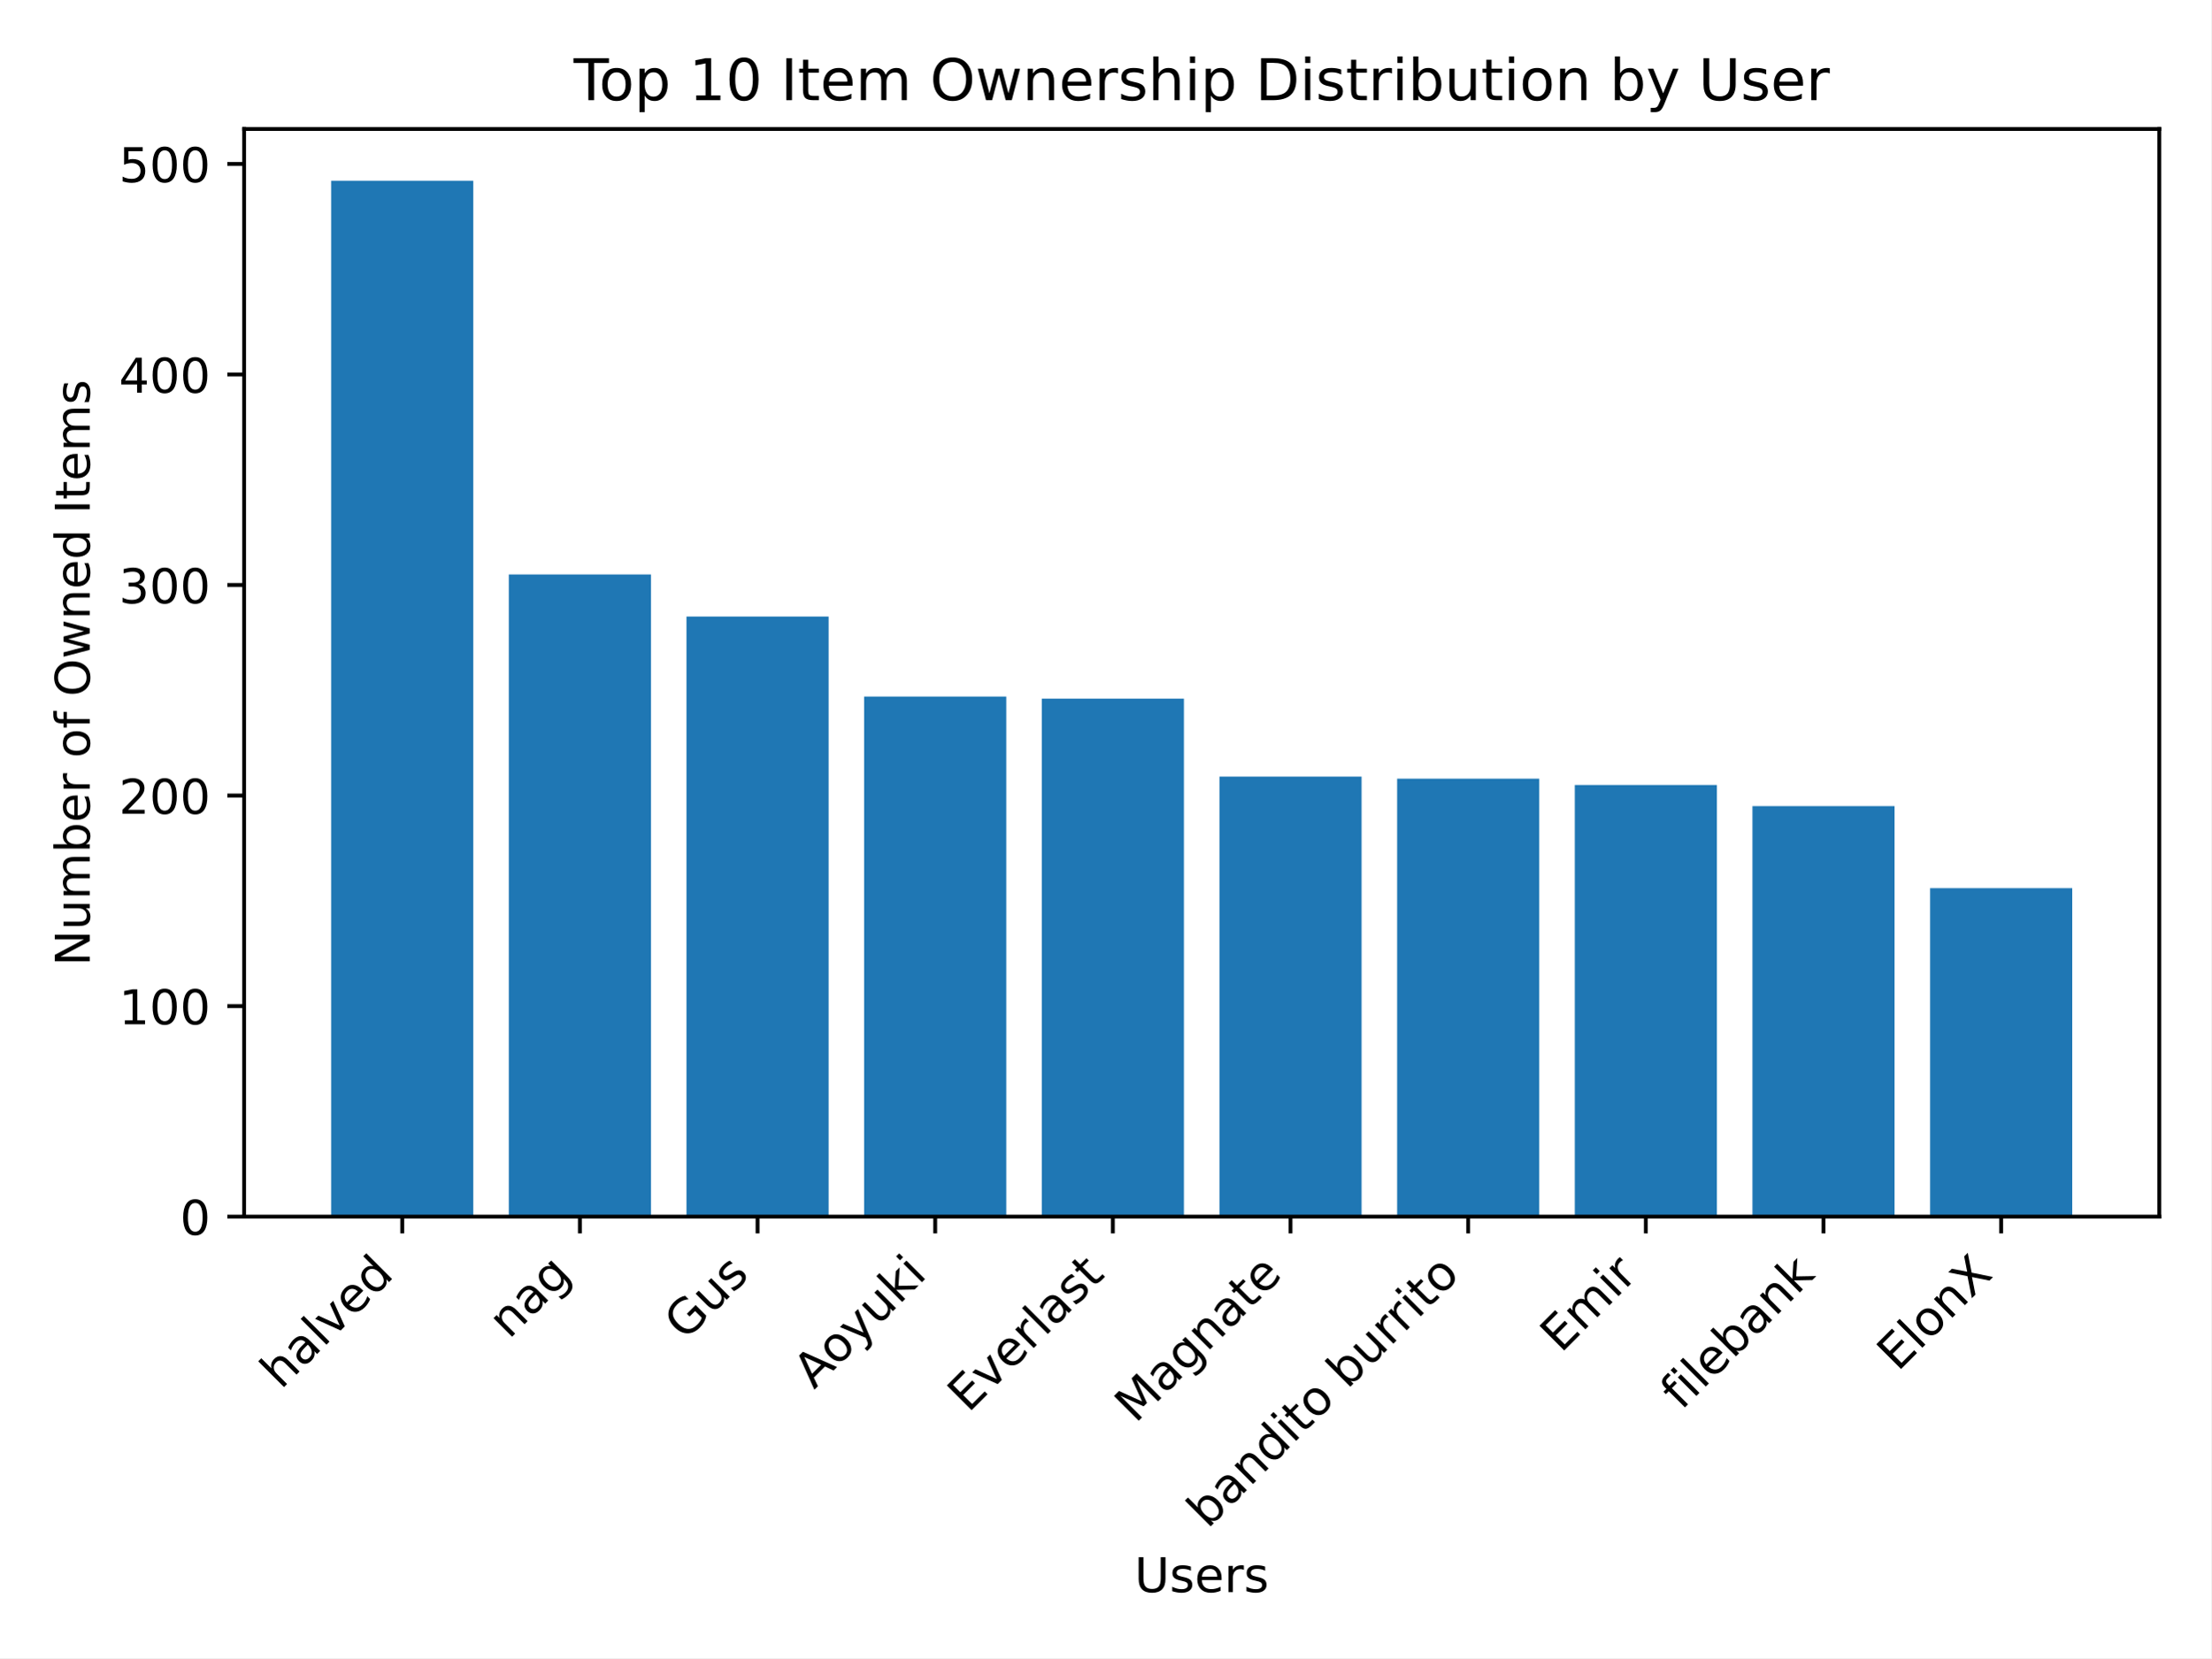
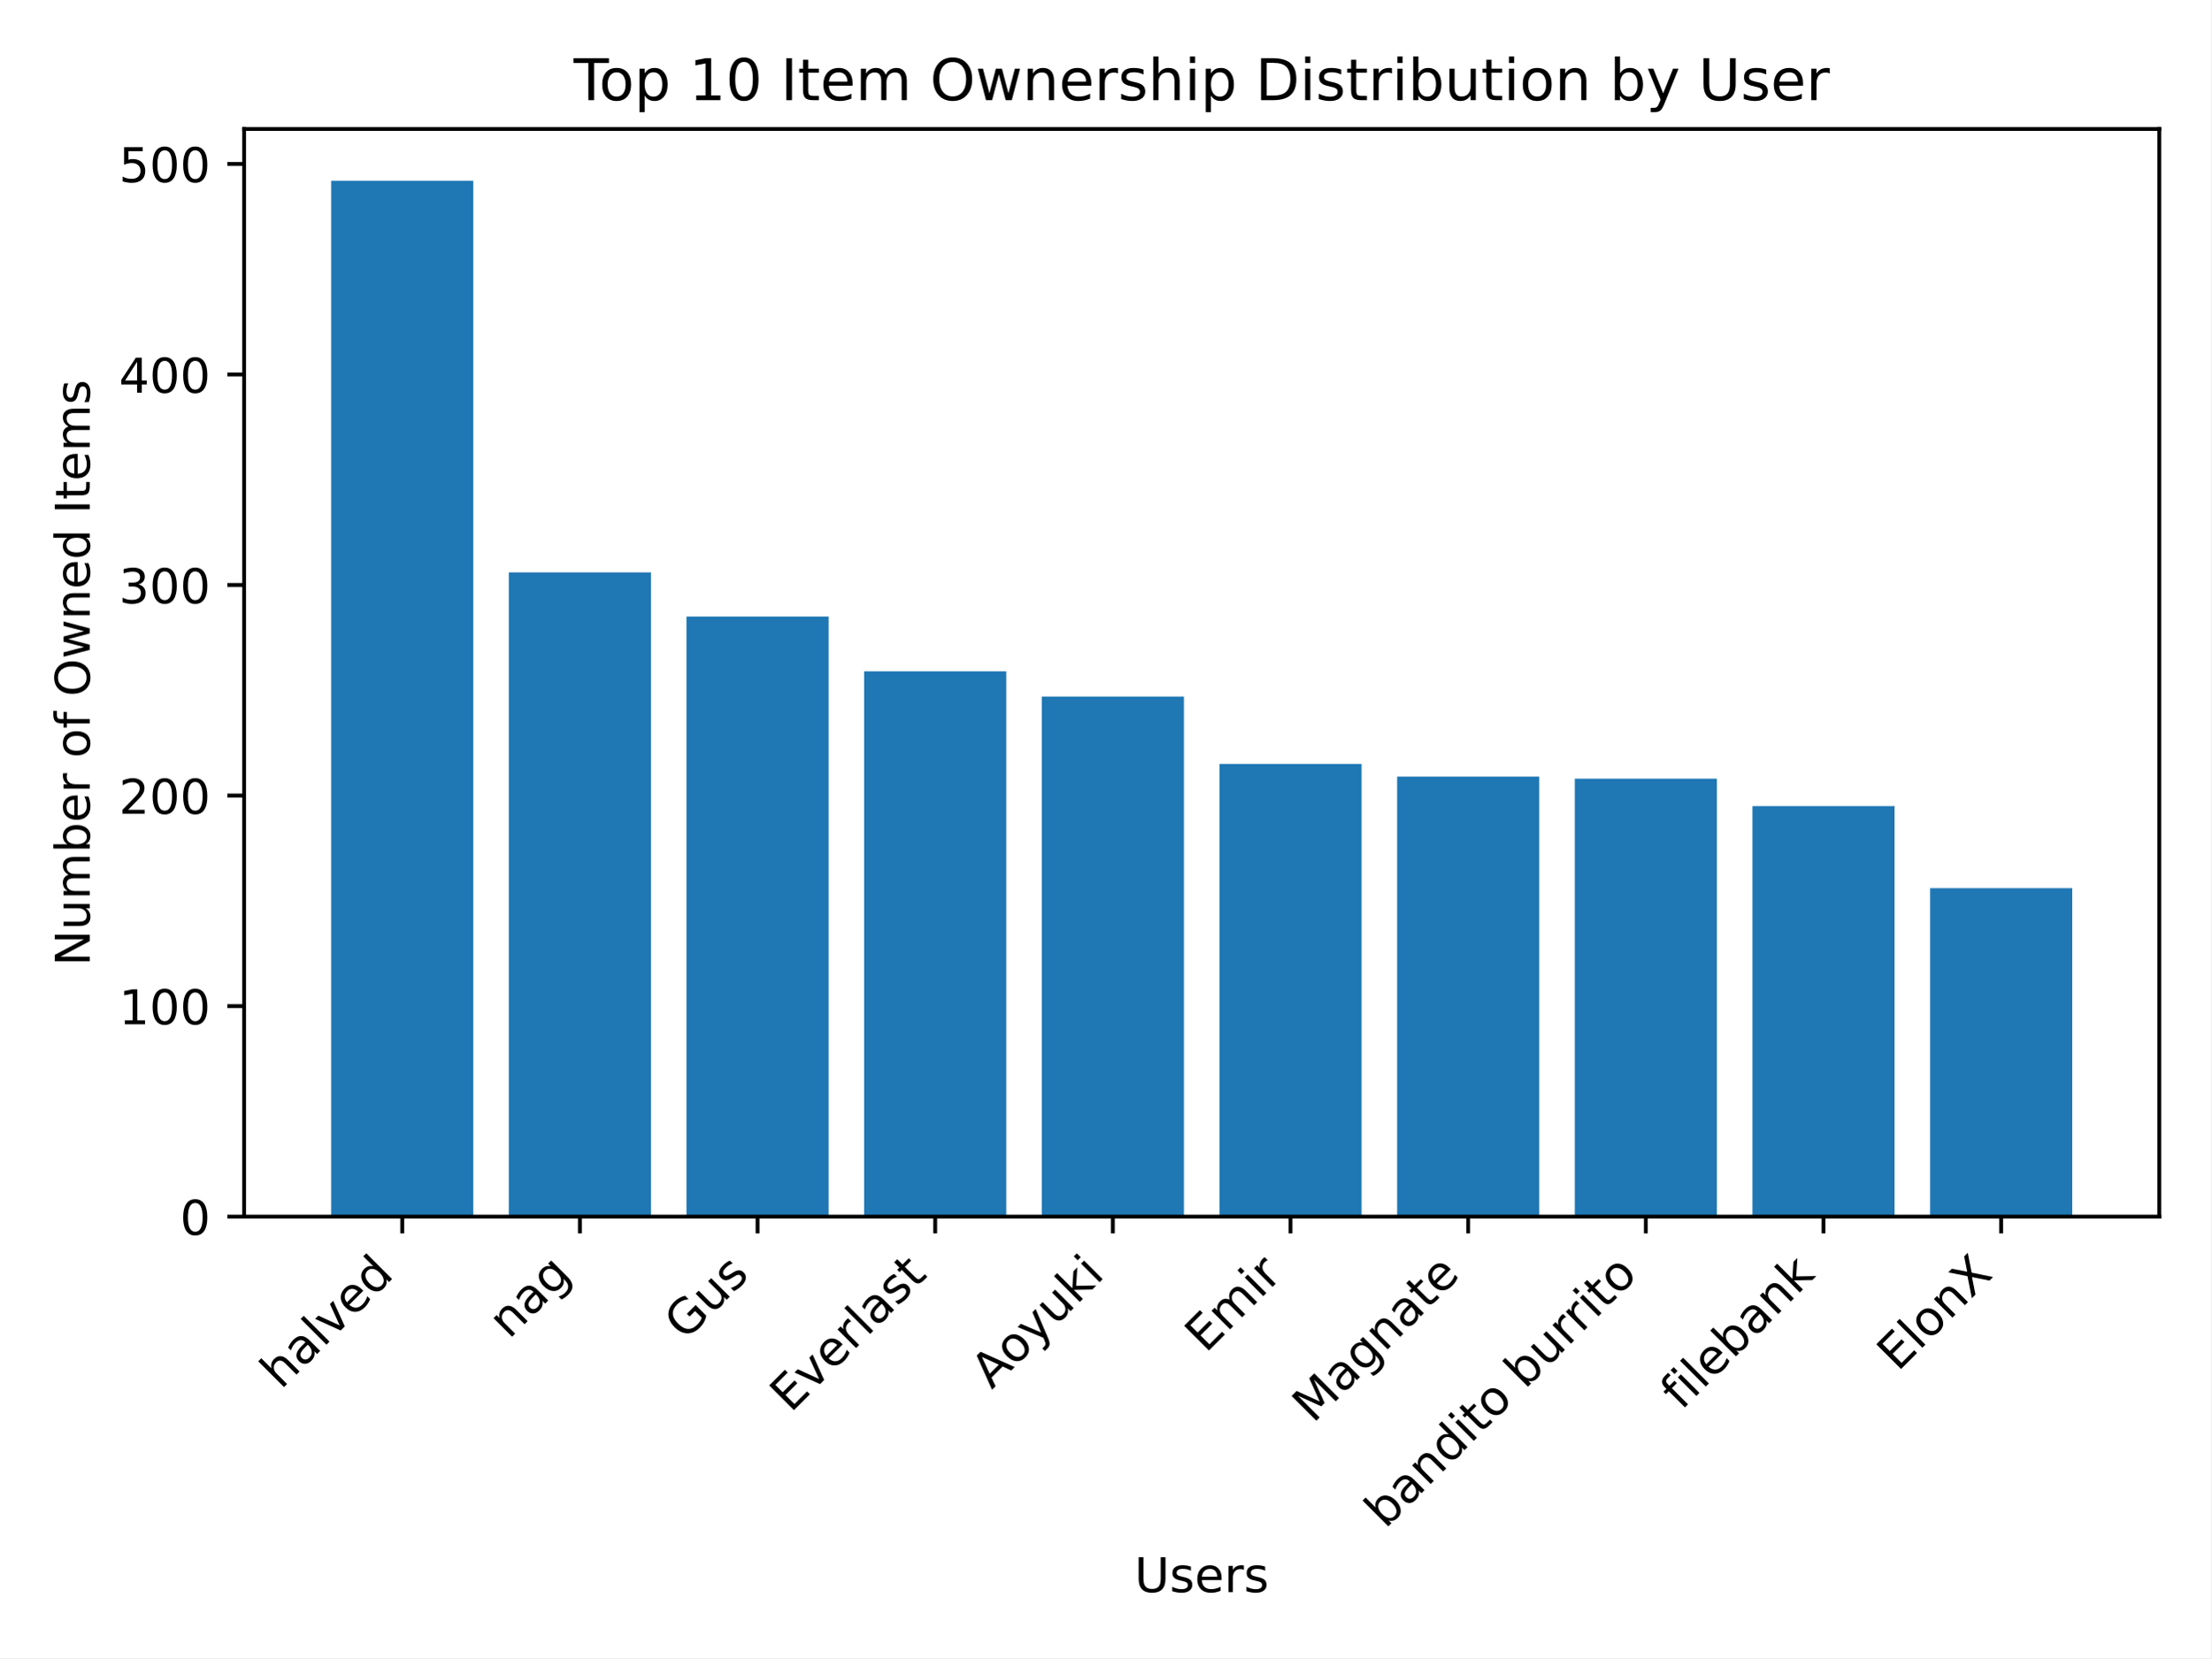
<svg xmlns="http://www.w3.org/2000/svg" xmlns:xlink="http://www.w3.org/1999/xlink" width="460.8pt" height="345.6pt" viewBox="0 0 460.8 345.6" version="1.1">
  <defs>
    <style type="text/css">*{stroke-linejoin: round; stroke-linecap: butt}</style>
  </defs>
  <g id="figure_1">
    <g id="patch_1">
      <path d="M 0 345.6  L 460.8 345.6  L 460.8 0  L 0 0  z " style="fill: #ffffff" />
    </g>
    <g id="axes_1">
      <g id="patch_2">
        <path d="M 50.87 253.581  L 450 253.581  L 450 26.88  L 50.87 26.88  z " style="fill: #ffffff" />
      </g>
      <g id="patch_3">
-         <path d="M 69.012 253.581  L 98.632 253.581  L 98.632 37.675  L 69.012 37.675  z " clip-path="url(#p560c543e68)" style="fill: #1f77b4" />
+         <path d="M 69.012 253.581  L 98.632 253.581  L 98.632 37.675  L 69.012 37.675  z " clip-path="url(#p203e80931b)" style="fill: #1f77b4" />
      </g>
      <g id="patch_4">
-         <path d="M 106.037 253.581  L 135.657 253.581  L 135.657 119.737  L 106.037 119.737  z " clip-path="url(#p560c543e68)" style="fill: #1f77b4" />
+         <path d="M 106.037 253.581  L 135.657 253.581  L 135.657 119.298  L 106.037 119.298  z " clip-path="url(#p203e80931b)" style="fill: #1f77b4" />
      </g>
      <g id="patch_5">
-         <path d="M 143.062 253.581  L 172.682 253.581  L 172.682 128.513  L 143.062 128.513  z " clip-path="url(#p560c543e68)" style="fill: #1f77b4" />
+         <path d="M 143.062 253.581  L 172.682 253.581  L 172.682 128.513  L 143.062 128.513  z " clip-path="url(#p203e80931b)" style="fill: #1f77b4" />
      </g>
      <g id="patch_6">
-         <path d="M 180.087 253.581  L 209.707 253.581  L 209.707 145.189  L 180.087 145.189  z " clip-path="url(#p560c543e68)" style="fill: #1f77b4" />
+         <path d="M 180.087 253.581  L 209.707 253.581  L 209.707 139.923  L 180.087 139.923  z " clip-path="url(#p203e80931b)" style="fill: #1f77b4" />
      </g>
      <g id="patch_7">
-         <path d="M 217.112 253.581  L 246.732 253.581  L 246.732 145.628  L 217.112 145.628  z " clip-path="url(#p560c543e68)" style="fill: #1f77b4" />
+         <path d="M 217.112 253.581  L 246.732 253.581  L 246.732 145.189  L 217.112 145.189  z " clip-path="url(#p203e80931b)" style="fill: #1f77b4" />
      </g>
      <g id="patch_8">
-         <path d="M 254.138 253.581  L 283.758 253.581  L 283.758 161.865  L 254.138 161.865  z " clip-path="url(#p560c543e68)" style="fill: #1f77b4" />
+         <path d="M 254.138 253.581  L 283.758 253.581  L 283.758 159.232  L 254.138 159.232  z " clip-path="url(#p203e80931b)" style="fill: #1f77b4" />
      </g>
      <g id="patch_9">
-         <path d="M 291.163 253.581  L 320.783 253.581  L 320.783 162.304  L 291.163 162.304  z " clip-path="url(#p560c543e68)" style="fill: #1f77b4" />
+         <path d="M 291.163 253.581  L 320.783 253.581  L 320.783 161.865  L 291.163 161.865  z " clip-path="url(#p203e80931b)" style="fill: #1f77b4" />
      </g>
      <g id="patch_10">
-         <path d="M 328.188 253.581  L 357.808 253.581  L 357.808 163.62  L 328.188 163.62  z " clip-path="url(#p560c543e68)" style="fill: #1f77b4" />
+         <path d="M 328.188 253.581  L 357.808 253.581  L 357.808 162.304  L 328.188 162.304  z " clip-path="url(#p203e80931b)" style="fill: #1f77b4" />
      </g>
      <g id="patch_11">
-         <path d="M 365.213 253.581  L 394.833 253.581  L 394.833 168.008  L 365.213 168.008  z " clip-path="url(#p560c543e68)" style="fill: #1f77b4" />
+         <path d="M 365.213 253.581  L 394.833 253.581  L 394.833 168.008  L 365.213 168.008  z " clip-path="url(#p203e80931b)" style="fill: #1f77b4" />
      </g>
      <g id="patch_12">
-         <path d="M 402.238 253.581  L 431.858 253.581  L 431.858 185.123  L 402.238 185.123  z " clip-path="url(#p560c543e68)" style="fill: #1f77b4" />
+         <path d="M 402.238 253.581  L 431.858 253.581  L 431.858 185.123  L 402.238 185.123  z " clip-path="url(#p203e80931b)" style="fill: #1f77b4" />
      </g>
      <g id="matplotlib.axis_1">
        <g id="xtick_1">
          <g id="line2d_1">
            <defs>
-               <path id="mfdfda98e96" d="M 0 0  L 0 3.5  " style="stroke: #000000; stroke-width: 0.8" />
+               <path id="m13cfdf653f" d="M 0 0  L 0 3.5  " style="stroke: #000000; stroke-width: 0.8" />
            </defs>
            <g>
-               <use xlink:href="#mfdfda98e96" x="83.822" y="253.581" style="stroke: #000000; stroke-width: 0.8" />
+               <use xlink:href="#m13cfdf653f" x="83.822" y="253.581" style="stroke: #000000; stroke-width: 0.8" />
            </g>
          </g>
          <g id="text_1">
            <g transform="translate(58.54764 289.7576) rotate(-45) scale(0.1 -0.1)">
              <defs>
                <path id="DejaVuSans-68" d="M 3513 2113  L 3513 0  L 2938 0  L 2938 2094  Q 2938 2591 2744 2837  Q 2550 3084 2163 3084  Q 1697 3084 1428 2787  Q 1159 2491 1159 1978  L 1159 0  L 581 0  L 581 4863  L 1159 4863  L 1159 2956  Q 1366 3272 1645 3428  Q 1925 3584 2291 3584  Q 2894 3584 3203 3211  Q 3513 2838 3513 2113  z " transform="scale(0.015625)" />
                <path id="DejaVuSans-61" d="M 2194 1759  Q 1497 1759 1228 1600  Q 959 1441 959 1056  Q 959 750 1161 570  Q 1363 391 1709 391  Q 2188 391 2477 730  Q 2766 1069 2766 1631  L 2766 1759  L 2194 1759  z M 3341 1997  L 3341 0  L 2766 0  L 2766 531  Q 2569 213 2275 61  Q 1981 -91 1556 -91  Q 1019 -91 701 211  Q 384 513 384 1019  Q 384 1609 779 1909  Q 1175 2209 1959 2209  L 2766 2209  L 2766 2266  Q 2766 2663 2505 2880  Q 2244 3097 1772 3097  Q 1472 3097 1187 3025  Q 903 2953 641 2809  L 641 3341  Q 956 3463 1253 3523  Q 1550 3584 1831 3584  Q 2591 3584 2966 3190  Q 3341 2797 3341 1997  z " transform="scale(0.015625)" />
                <path id="DejaVuSans-6c" d="M 603 4863  L 1178 4863  L 1178 0  L 603 0  L 603 4863  z " transform="scale(0.015625)" />
                <path id="DejaVuSans-76" d="M 191 3500  L 800 3500  L 1894 563  L 2988 3500  L 3597 3500  L 2284 0  L 1503 0  L 191 3500  z " transform="scale(0.015625)" />
                <path id="DejaVuSans-65" d="M 3597 1894  L 3597 1613  L 953 1613  Q 991 1019 1311 708  Q 1631 397 2203 397  Q 2534 397 2845 478  Q 3156 559 3463 722  L 3463 178  Q 3153 47 2828 -22  Q 2503 -91 2169 -91  Q 1331 -91 842 396  Q 353 884 353 1716  Q 353 2575 817 3079  Q 1281 3584 2069 3584  Q 2775 3584 3186 3129  Q 3597 2675 3597 1894  z M 3022 2063  Q 3016 2534 2758 2815  Q 2500 3097 2075 3097  Q 1594 3097 1305 2825  Q 1016 2553 972 2059  L 3022 2063  z " transform="scale(0.015625)" />
                <path id="DejaVuSans-64" d="M 2906 2969  L 2906 4863  L 3481 4863  L 3481 0  L 2906 0  L 2906 525  Q 2725 213 2448 61  Q 2172 -91 1784 -91  Q 1150 -91 751 415  Q 353 922 353 1747  Q 353 2572 751 3078  Q 1150 3584 1784 3584  Q 2172 3584 2448 3432  Q 2725 3281 2906 2969  z M 947 1747  Q 947 1113 1208 752  Q 1469 391 1925 391  Q 2381 391 2643 752  Q 2906 1113 2906 1747  Q 2906 2381 2643 2742  Q 2381 3103 1925 3103  Q 1469 3103 1208 2742  Q 947 2381 947 1747  z " transform="scale(0.015625)" />
              </defs>
              <use xlink:href="#DejaVuSans-68" />
              <use xlink:href="#DejaVuSans-61" transform="translate(63.37891 0)" />
              <use xlink:href="#DejaVuSans-6c" transform="translate(124.6582 0)" />
              <use xlink:href="#DejaVuSans-76" transform="translate(152.4414 0)" />
              <use xlink:href="#DejaVuSans-65" transform="translate(211.6211 0)" />
              <use xlink:href="#DejaVuSans-64" transform="translate(273.1445 0)" />
            </g>
          </g>
        </g>
        <g id="xtick_2">
          <g id="line2d_2">
            <g>
-               <use xlink:href="#mfdfda98e96" x="120.847" y="253.581" style="stroke: #000000; stroke-width: 0.8" />
+               <use xlink:href="#m13cfdf653f" x="120.847" y="253.581" style="stroke: #000000; stroke-width: 0.8" />
            </g>
          </g>
          <g id="text_2">
            <g transform="translate(106.0732 279.257) rotate(-45) scale(0.1 -0.1)">
              <defs>
                <path id="DejaVuSans-6e" d="M 3513 2113  L 3513 0  L 2938 0  L 2938 2094  Q 2938 2591 2744 2837  Q 2550 3084 2163 3084  Q 1697 3084 1428 2787  Q 1159 2491 1159 1978  L 1159 0  L 581 0  L 581 3500  L 1159 3500  L 1159 2956  Q 1366 3272 1645 3428  Q 1925 3584 2291 3584  Q 2894 3584 3203 3211  Q 3513 2838 3513 2113  z " transform="scale(0.015625)" />
                <path id="DejaVuSans-67" d="M 2906 1791  Q 2906 2416 2648 2759  Q 2391 3103 1925 3103  Q 1463 3103 1205 2759  Q 947 2416 947 1791  Q 947 1169 1205 825  Q 1463 481 1925 481  Q 2391 481 2648 825  Q 2906 1169 2906 1791  z M 3481 434  Q 3481 -459 3084 -895  Q 2688 -1331 1869 -1331  Q 1566 -1331 1297 -1286  Q 1028 -1241 775 -1147  L 775 -588  Q 1028 -725 1275 -790  Q 1522 -856 1778 -856  Q 2344 -856 2625 -561  Q 2906 -266 2906 331  L 2906 616  Q 2728 306 2450 153  Q 2172 0 1784 0  Q 1141 0 747 490  Q 353 981 353 1791  Q 353 2603 747 3093  Q 1141 3584 1784 3584  Q 2172 3584 2450 3431  Q 2728 3278 2906 2969  L 2906 3500  L 3481 3500  L 3481 434  z " transform="scale(0.015625)" />
              </defs>
              <use xlink:href="#DejaVuSans-6e" />
              <use xlink:href="#DejaVuSans-61" transform="translate(63.37891 0)" />
              <use xlink:href="#DejaVuSans-67" transform="translate(124.6582 0)" />
            </g>
          </g>
        </g>
        <g id="xtick_3">
          <g id="line2d_3">
            <g>
-               <use xlink:href="#mfdfda98e96" x="157.872" y="253.581" style="stroke: #000000; stroke-width: 0.8" />
+               <use xlink:href="#m13cfdf653f" x="157.872" y="253.581" style="stroke: #000000; stroke-width: 0.8" />
            </g>
          </g>
          <g id="text_3">
            <g transform="translate(142.758 279.5973) rotate(-45) scale(0.1 -0.1)">
              <defs>
                <path id="DejaVuSans-47" d="M 3809 666  L 3809 1919  L 2778 1919  L 2778 2438  L 4434 2438  L 4434 434  Q 4069 175 3628 42  Q 3188 -91 2688 -91  Q 1594 -91 976 548  Q 359 1188 359 2328  Q 359 3472 976 4111  Q 1594 4750 2688 4750  Q 3144 4750 3555 4637  Q 3966 4525 4313 4306  L 4313 3634  Q 3963 3931 3569 4081  Q 3175 4231 2741 4231  Q 1884 4231 1454 3753  Q 1025 3275 1025 2328  Q 1025 1384 1454 906  Q 1884 428 2741 428  Q 3075 428 3337 486  Q 3600 544 3809 666  z " transform="scale(0.015625)" />
                <path id="DejaVuSans-75" d="M 544 1381  L 544 3500  L 1119 3500  L 1119 1403  Q 1119 906 1312 657  Q 1506 409 1894 409  Q 2359 409 2629 706  Q 2900 1003 2900 1516  L 2900 3500  L 3475 3500  L 3475 0  L 2900 0  L 2900 538  Q 2691 219 2414 64  Q 2138 -91 1772 -91  Q 1169 -91 856 284  Q 544 659 544 1381  z M 1991 3584  L 1991 3584  z " transform="scale(0.015625)" />
                <path id="DejaVuSans-73" d="M 2834 3397  L 2834 2853  Q 2591 2978 2328 3040  Q 2066 3103 1784 3103  Q 1356 3103 1142 2972  Q 928 2841 928 2578  Q 928 2378 1081 2264  Q 1234 2150 1697 2047  L 1894 2003  Q 2506 1872 2764 1633  Q 3022 1394 3022 966  Q 3022 478 2636 193  Q 2250 -91 1575 -91  Q 1294 -91 989 -36  Q 684 19 347 128  L 347 722  Q 666 556 975 473  Q 1284 391 1588 391  Q 1994 391 2212 530  Q 2431 669 2431 922  Q 2431 1156 2273 1281  Q 2116 1406 1581 1522  L 1381 1569  Q 847 1681 609 1914  Q 372 2147 372 2553  Q 372 3047 722 3315  Q 1072 3584 1716 3584  Q 2034 3584 2315 3537  Q 2597 3491 2834 3397  z " transform="scale(0.015625)" />
              </defs>
              <use xlink:href="#DejaVuSans-47" />
              <use xlink:href="#DejaVuSans-75" transform="translate(77.49023 0)" />
              <use xlink:href="#DejaVuSans-73" transform="translate(140.8691 0)" />
            </g>
          </g>
        </g>
        <g id="xtick_4">
          <g id="line2d_4">
            <g>
-               <use xlink:href="#mfdfda98e96" x="194.897" y="253.581" style="stroke: #000000; stroke-width: 0.8" />
+               <use xlink:href="#m13cfdf653f" x="194.897" y="253.581" style="stroke: #000000; stroke-width: 0.8" />
            </g>
          </g>
          <g id="text_4">
-             <g transform="translate(169.6615 289.7189) rotate(-45) scale(0.1 -0.1)">
-               <defs>
-                 <path id="DejaVuSans-41" d="M 2188 4044  L 1331 1722  L 3047 1722  L 2188 4044  z M 1831 4666  L 2547 4666  L 4325 0  L 3669 0  L 3244 1197  L 1141 1197  L 716 0  L 50 0  L 1831 4666  z " transform="scale(0.015625)" />
-                 <path id="DejaVuSans-6f" d="M 1959 3097  Q 1497 3097 1228 2736  Q 959 2375 959 1747  Q 959 1119 1226 758  Q 1494 397 1959 397  Q 2419 397 2687 759  Q 2956 1122 2956 1747  Q 2956 2369 2687 2733  Q 2419 3097 1959 3097  z M 1959 3584  Q 2709 3584 3137 3096  Q 3566 2609 3566 1747  Q 3566 888 3137 398  Q 2709 -91 1959 -91  Q 1206 -91 779 398  Q 353 888 353 1747  Q 353 2609 779 3096  Q 1206 3584 1959 3584  z " transform="scale(0.015625)" />
-                 <path id="DejaVuSans-79" d="M 2059 -325  Q 1816 -950 1584 -1140  Q 1353 -1331 966 -1331  L 506 -1331  L 506 -850  L 844 -850  Q 1081 -850 1212 -737  Q 1344 -625 1503 -206  L 1606 56  L 191 3500  L 800 3500  L 1894 763  L 2988 3500  L 3597 3500  L 2059 -325  z " transform="scale(0.015625)" />
-                 <path id="DejaVuSans-6b" d="M 581 4863  L 1159 4863  L 1159 1991  L 2875 3500  L 3609 3500  L 1753 1863  L 3688 0  L 2938 0  L 1159 1709  L 1159 0  L 581 0  L 581 4863  z " transform="scale(0.015625)" />
-                 <path id="DejaVuSans-69" d="M 603 3500  L 1178 3500  L 1178 0  L 603 0  L 603 3500  z M 603 4863  L 1178 4863  L 1178 4134  L 603 4134  L 603 4863  z " transform="scale(0.015625)" />
-               </defs>
-               <use xlink:href="#DejaVuSans-41" />
-               <use xlink:href="#DejaVuSans-6f" transform="translate(66.6582 0)" />
-               <use xlink:href="#DejaVuSans-79" transform="translate(127.8398 0)" />
-               <use xlink:href="#DejaVuSans-75" transform="translate(187.0195 0)" />
-               <use xlink:href="#DejaVuSans-6b" transform="translate(250.3984 0)" />
-               <use xlink:href="#DejaVuSans-69" transform="translate(308.3086 0)" />
-             </g>
-           </g>
-         </g>
-         <g id="xtick_5">
-           <g id="line2d_5">
-             <g>
-               <use xlink:href="#mfdfda98e96" x="231.922" y="253.581" style="stroke: #000000; stroke-width: 0.8" />
-             </g>
-           </g>
-           <g id="text_5">
-             <g transform="translate(201.7876 294.6178) rotate(-45) scale(0.1 -0.1)">
+             <g transform="translate(164.7625 294.6178) rotate(-45) scale(0.1 -0.1)">
              <defs>
                <path id="DejaVuSans-45" d="M 628 4666  L 3578 4666  L 3578 4134  L 1259 4134  L 1259 2753  L 3481 2753  L 3481 2222  L 1259 2222  L 1259 531  L 3634 531  L 3634 0  L 628 0  L 628 4666  z " transform="scale(0.015625)" />
                <path id="DejaVuSans-72" d="M 2631 2963  Q 2534 3019 2420 3045  Q 2306 3072 2169 3072  Q 1681 3072 1420 2755  Q 1159 2438 1159 1844  L 1159 0  L 581 0  L 581 3500  L 1159 3500  L 1159 2956  Q 1341 3275 1631 3429  Q 1922 3584 2338 3584  Q 2397 3584 2469 3576  Q 2541 3569 2628 3553  L 2631 2963  z " transform="scale(0.015625)" />
                <path id="DejaVuSans-74" d="M 1172 4494  L 1172 3500  L 2356 3500  L 2356 3053  L 1172 3053  L 1172 1153  Q 1172 725 1289 603  Q 1406 481 1766 481  L 2356 481  L 2356 0  L 1766 0  Q 1100 0 847 248  Q 594 497 594 1153  L 594 3053  L 172 3053  L 172 3500  L 594 3500  L 594 4494  L 1172 4494  z " transform="scale(0.015625)" />
              </defs>
              <use xlink:href="#DejaVuSans-45" />
              <use xlink:href="#DejaVuSans-76" transform="translate(63.18359 0)" />
              <use xlink:href="#DejaVuSans-65" transform="translate(122.3633 0)" />
              <use xlink:href="#DejaVuSans-72" transform="translate(183.8867 0)" />
              <use xlink:href="#DejaVuSans-6c" transform="translate(225 0)" />
              <use xlink:href="#DejaVuSans-61" transform="translate(252.7832 0)" />
              <use xlink:href="#DejaVuSans-73" transform="translate(314.0625 0)" />
              <use xlink:href="#DejaVuSans-74" transform="translate(366.1621 0)" />
            </g>
          </g>
        </g>
+         <g id="xtick_5">
+           <g id="line2d_5">
+             <g>
+               <use xlink:href="#m13cfdf653f" x="231.922" y="253.581" style="stroke: #000000; stroke-width: 0.8" />
+             </g>
+           </g>
+           <g id="text_5">
+             <g transform="translate(206.6865 289.7189) rotate(-45) scale(0.1 -0.1)">
+               <defs>
+                 <path id="DejaVuSans-41" d="M 2188 4044  L 1331 1722  L 3047 1722  L 2188 4044  z M 1831 4666  L 2547 4666  L 4325 0  L 3669 0  L 3244 1197  L 1141 1197  L 716 0  L 50 0  L 1831 4666  z " transform="scale(0.015625)" />
+                 <path id="DejaVuSans-6f" d="M 1959 3097  Q 1497 3097 1228 2736  Q 959 2375 959 1747  Q 959 1119 1226 758  Q 1494 397 1959 397  Q 2419 397 2687 759  Q 2956 1122 2956 1747  Q 2956 2369 2687 2733  Q 2419 3097 1959 3097  z M 1959 3584  Q 2709 3584 3137 3096  Q 3566 2609 3566 1747  Q 3566 888 3137 398  Q 2709 -91 1959 -91  Q 1206 -91 779 398  Q 353 888 353 1747  Q 353 2609 779 3096  Q 1206 3584 1959 3584  z " transform="scale(0.015625)" />
+                 <path id="DejaVuSans-79" d="M 2059 -325  Q 1816 -950 1584 -1140  Q 1353 -1331 966 -1331  L 506 -1331  L 506 -850  L 844 -850  Q 1081 -850 1212 -737  Q 1344 -625 1503 -206  L 1606 56  L 191 3500  L 800 3500  L 1894 763  L 2988 3500  L 3597 3500  L 2059 -325  z " transform="scale(0.015625)" />
+                 <path id="DejaVuSans-6b" d="M 581 4863  L 1159 4863  L 1159 1991  L 2875 3500  L 3609 3500  L 1753 1863  L 3688 0  L 2938 0  L 1159 1709  L 1159 0  L 581 0  L 581 4863  z " transform="scale(0.015625)" />
+                 <path id="DejaVuSans-69" d="M 603 3500  L 1178 3500  L 1178 0  L 603 0  L 603 3500  z M 603 4863  L 1178 4863  L 1178 4134  L 603 4134  L 603 4863  z " transform="scale(0.015625)" />
+               </defs>
+               <use xlink:href="#DejaVuSans-41" />
+               <use xlink:href="#DejaVuSans-6f" transform="translate(66.6582 0)" />
+               <use xlink:href="#DejaVuSans-79" transform="translate(127.8398 0)" />
+               <use xlink:href="#DejaVuSans-75" transform="translate(187.0195 0)" />
+               <use xlink:href="#DejaVuSans-6b" transform="translate(250.3984 0)" />
+               <use xlink:href="#DejaVuSans-69" transform="translate(308.3086 0)" />
+             </g>
+           </g>
+         </g>
        <g id="xtick_6">
          <g id="line2d_6">
            <g>
-               <use xlink:href="#mfdfda98e96" x="268.948" y="253.581" style="stroke: #000000; stroke-width: 0.8" />
+               <use xlink:href="#m13cfdf653f" x="268.948" y="253.581" style="stroke: #000000; stroke-width: 0.8" />
            </g>
          </g>
          <g id="text_6">
-             <g transform="translate(236.6162 296.8143) rotate(-45) scale(0.1 -0.1)">
+             <g transform="translate(251.25 282.1805) rotate(-45) scale(0.1 -0.1)">
+               <defs>
+                 <path id="DejaVuSans-6d" d="M 3328 2828  Q 3544 3216 3844 3400  Q 4144 3584 4550 3584  Q 5097 3584 5394 3201  Q 5691 2819 5691 2113  L 5691 0  L 5113 0  L 5113 2094  Q 5113 2597 4934 2840  Q 4756 3084 4391 3084  Q 3944 3084 3684 2787  Q 3425 2491 3425 1978  L 3425 0  L 2847 0  L 2847 2094  Q 2847 2600 2669 2842  Q 2491 3084 2119 3084  Q 1678 3084 1418 2786  Q 1159 2488 1159 1978  L 1159 0  L 581 0  L 581 3500  L 1159 3500  L 1159 2956  Q 1356 3278 1631 3431  Q 1906 3584 2284 3584  Q 2666 3584 2933 3390  Q 3200 3197 3328 2828  z " transform="scale(0.015625)" />
+               </defs>
+               <use xlink:href="#DejaVuSans-45" />
+               <use xlink:href="#DejaVuSans-6d" transform="translate(63.18359 0)" />
+               <use xlink:href="#DejaVuSans-69" transform="translate(160.5957 0)" />
+               <use xlink:href="#DejaVuSans-72" transform="translate(188.3789 0)" />
+             </g>
+           </g>
+         </g>
+         <g id="xtick_7">
+           <g id="line2d_7">
+             <g>
+               <use xlink:href="#m13cfdf653f" x="305.973" y="253.581" style="stroke: #000000; stroke-width: 0.8" />
+             </g>
+           </g>
+           <g id="text_7">
+             <g transform="translate(273.6412 296.8143) rotate(-45) scale(0.1 -0.1)">
              <defs>
                <path id="DejaVuSans-4d" d="M 628 4666  L 1569 4666  L 2759 1491  L 3956 4666  L 4897 4666  L 4897 0  L 4281 0  L 4281 4097  L 3078 897  L 2444 897  L 1241 4097  L 1241 0  L 628 0  L 628 4666  z " transform="scale(0.015625)" />
              </defs>
              <use xlink:href="#DejaVuSans-4d" />
              <use xlink:href="#DejaVuSans-61" transform="translate(86.2793 0)" />
              <use xlink:href="#DejaVuSans-67" transform="translate(147.5586 0)" />
              <use xlink:href="#DejaVuSans-6e" transform="translate(211.0352 0)" />
              <use xlink:href="#DejaVuSans-61" transform="translate(274.4141 0)" />
              <use xlink:href="#DejaVuSans-74" transform="translate(335.6934 0)" />
              <use xlink:href="#DejaVuSans-65" transform="translate(374.9023 0)" />
            </g>
          </g>
        </g>
-         <g id="xtick_7">
-           <g id="line2d_7">
-             <g>
-               <use xlink:href="#mfdfda98e96" x="305.973" y="253.581" style="stroke: #000000; stroke-width: 0.8" />
-             </g>
-           </g>
-           <g id="text_7">
-             <g transform="translate(251.6756 318.7799) rotate(-45) scale(0.1 -0.1)">
+         <g id="xtick_8">
+           <g id="line2d_8">
+             <g>
+               <use xlink:href="#m13cfdf653f" x="342.998" y="253.581" style="stroke: #000000; stroke-width: 0.8" />
+             </g>
+           </g>
+           <g id="text_8">
+             <g transform="translate(288.7007 318.7799) rotate(-45) scale(0.1 -0.1)">
              <defs>
                <path id="DejaVuSans-62" d="M 3116 1747  Q 3116 2381 2855 2742  Q 2594 3103 2138 3103  Q 1681 3103 1420 2742  Q 1159 2381 1159 1747  Q 1159 1113 1420 752  Q 1681 391 2138 391  Q 2594 391 2855 752  Q 3116 1113 3116 1747  z M 1159 2969  Q 1341 3281 1617 3432  Q 1894 3584 2278 3584  Q 2916 3584 3314 3078  Q 3713 2572 3713 1747  Q 3713 922 3314 415  Q 2916 -91 2278 -91  Q 1894 -91 1617 61  Q 1341 213 1159 525  L 1159 0  L 581 0  L 581 4863  L 1159 4863  L 1159 2969  z " transform="scale(0.015625)" />
                <path id="DejaVuSans-20" transform="scale(0.015625)" />
              </defs>
              <use xlink:href="#DejaVuSans-62" />
              <use xlink:href="#DejaVuSans-61" transform="translate(63.47656 0)" />
              <use xlink:href="#DejaVuSans-6e" transform="translate(124.7559 0)" />
              <use xlink:href="#DejaVuSans-64" transform="translate(188.1348 0)" />
              <use xlink:href="#DejaVuSans-69" transform="translate(251.6113 0)" />
              <use xlink:href="#DejaVuSans-74" transform="translate(279.3945 0)" />
              <use xlink:href="#DejaVuSans-6f" transform="translate(318.6035 0)" />
              <use xlink:href="#DejaVuSans-20" transform="translate(379.7852 0)" />
              <use xlink:href="#DejaVuSans-62" transform="translate(411.5723 0)" />
              <use xlink:href="#DejaVuSans-75" transform="translate(475.0488 0)" />
              <use xlink:href="#DejaVuSans-72" transform="translate(538.4277 0)" />
              <use xlink:href="#DejaVuSans-72" transform="translate(577.791 0)" />
              <use xlink:href="#DejaVuSans-69" transform="translate(618.9043 0)" />
              <use xlink:href="#DejaVuSans-74" transform="translate(646.6875 0)" />
              <use xlink:href="#DejaVuSans-6f" transform="translate(685.8965 0)" />
            </g>
          </g>
        </g>
-         <g id="xtick_8">
-           <g id="line2d_8">
-             <g>
-               <use xlink:href="#mfdfda98e96" x="342.998" y="253.581" style="stroke: #000000; stroke-width: 0.8" />
-             </g>
-           </g>
-           <g id="text_8">
-             <g transform="translate(325.3001 282.1805) rotate(-45) scale(0.1 -0.1)">
-               <defs>
-                 <path id="DejaVuSans-6d" d="M 3328 2828  Q 3544 3216 3844 3400  Q 4144 3584 4550 3584  Q 5097 3584 5394 3201  Q 5691 2819 5691 2113  L 5691 0  L 5113 0  L 5113 2094  Q 5113 2597 4934 2840  Q 4756 3084 4391 3084  Q 3944 3084 3684 2787  Q 3425 2491 3425 1978  L 3425 0  L 2847 0  L 2847 2094  Q 2847 2600 2669 2842  Q 2491 3084 2119 3084  Q 1678 3084 1418 2786  Q 1159 2488 1159 1978  L 1159 0  L 581 0  L 581 3500  L 1159 3500  L 1159 2956  Q 1356 3278 1631 3431  Q 1906 3584 2284 3584  Q 2666 3584 2933 3390  Q 3200 3197 3328 2828  z " transform="scale(0.015625)" />
-               </defs>
-               <use xlink:href="#DejaVuSans-45" />
-               <use xlink:href="#DejaVuSans-6d" transform="translate(63.18359 0)" />
-               <use xlink:href="#DejaVuSans-69" transform="translate(160.5957 0)" />
-               <use xlink:href="#DejaVuSans-72" transform="translate(188.3789 0)" />
-             </g>
-           </g>
-         </g>
        <g id="xtick_9">
          <g id="line2d_9">
            <g>
-               <use xlink:href="#mfdfda98e96" x="380.023" y="253.581" style="stroke: #000000; stroke-width: 0.8" />
+               <use xlink:href="#m13cfdf653f" x="380.023" y="253.581" style="stroke: #000000; stroke-width: 0.8" />
            </g>
          </g>
          <g id="text_9">
            <g transform="translate(350.3849 294.1206) rotate(-45) scale(0.1 -0.1)">
              <defs>
                <path id="DejaVuSans-66" d="M 2375 4863  L 2375 4384  L 1825 4384  Q 1516 4384 1395 4259  Q 1275 4134 1275 3809  L 1275 3500  L 2222 3500  L 2222 3053  L 1275 3053  L 1275 0  L 697 0  L 697 3053  L 147 3053  L 147 3500  L 697 3500  L 697 3744  Q 697 4328 969 4595  Q 1241 4863 1831 4863  L 2375 4863  z " transform="scale(0.015625)" />
              </defs>
              <use xlink:href="#DejaVuSans-66" />
              <use xlink:href="#DejaVuSans-69" transform="translate(35.20508 0)" />
              <use xlink:href="#DejaVuSans-6c" transform="translate(62.98828 0)" />
              <use xlink:href="#DejaVuSans-65" transform="translate(90.77148 0)" />
              <use xlink:href="#DejaVuSans-62" transform="translate(152.2949 0)" />
              <use xlink:href="#DejaVuSans-61" transform="translate(215.7715 0)" />
              <use xlink:href="#DejaVuSans-6e" transform="translate(277.0508 0)" />
              <use xlink:href="#DejaVuSans-6b" transform="translate(340.4297 0)" />
            </g>
          </g>
        </g>
        <g id="xtick_10">
          <g id="line2d_10">
            <g>
-               <use xlink:href="#mfdfda98e96" x="417.048" y="253.581" style="stroke: #000000; stroke-width: 0.8" />
+               <use xlink:href="#m13cfdf653f" x="417.048" y="253.581" style="stroke: #000000; stroke-width: 0.8" />
            </g>
          </g>
          <g id="text_10">
            <g transform="translate(395.4931 286.0375) rotate(-45) scale(0.1 -0.1)">
              <defs>
                <path id="DejaVuSans-58" d="M 403 4666  L 1081 4666  L 2241 2931  L 3406 4666  L 4084 4666  L 2584 2425  L 4184 0  L 3506 0  L 2194 1984  L 872 0  L 191 0  L 1856 2491  L 403 4666  z " transform="scale(0.015625)" />
              </defs>
              <use xlink:href="#DejaVuSans-45" />
              <use xlink:href="#DejaVuSans-6c" transform="translate(63.18359 0)" />
              <use xlink:href="#DejaVuSans-6f" transform="translate(90.9668 0)" />
              <use xlink:href="#DejaVuSans-6e" transform="translate(152.1484 0)" />
              <use xlink:href="#DejaVuSans-58" transform="translate(215.5273 0)" />
            </g>
          </g>
        </g>
        <g id="text_11">
          <g transform="translate(236.4342 331.8489) scale(0.1 -0.1)">
            <defs>
              <path id="DejaVuSans-55" d="M 556 4666  L 1191 4666  L 1191 1831  Q 1191 1081 1462 751  Q 1734 422 2344 422  Q 2950 422 3222 751  Q 3494 1081 3494 1831  L 3494 4666  L 4128 4666  L 4128 1753  Q 4128 841 3676 375  Q 3225 -91 2344 -91  Q 1459 -91 1007 375  Q 556 841 556 1753  L 556 4666  z " transform="scale(0.015625)" />
            </defs>
            <use xlink:href="#DejaVuSans-55" />
            <use xlink:href="#DejaVuSans-73" transform="translate(73.19336 0)" />
            <use xlink:href="#DejaVuSans-65" transform="translate(125.293 0)" />
            <use xlink:href="#DejaVuSans-72" transform="translate(186.8164 0)" />
            <use xlink:href="#DejaVuSans-73" transform="translate(227.9297 0)" />
          </g>
        </g>
      </g>
      <g id="matplotlib.axis_2">
        <g id="ytick_1">
          <g id="line2d_11">
            <defs>
-               <path id="ma6a0c2ac5e" d="M 0 0  L -3.5 0  " style="stroke: #000000; stroke-width: 0.8" />
+               <path id="m4eca042d64" d="M 0 0  L -3.5 0  " style="stroke: #000000; stroke-width: 0.8" />
            </defs>
            <g>
-               <use xlink:href="#ma6a0c2ac5e" x="50.87" y="253.581" style="stroke: #000000; stroke-width: 0.8" />
+               <use xlink:href="#m4eca042d64" x="50.87" y="253.581" style="stroke: #000000; stroke-width: 0.8" />
            </g>
          </g>
          <g id="text_12">
            <g transform="translate(37.5075 257.3798) scale(0.1 -0.1)">
              <defs>
                <path id="DejaVuSans-30" d="M 2034 4250  Q 1547 4250 1301 3770  Q 1056 3291 1056 2328  Q 1056 1369 1301 889  Q 1547 409 2034 409  Q 2525 409 2770 889  Q 3016 1369 3016 2328  Q 3016 3291 2770 3770  Q 2525 4250 2034 4250  z M 2034 4750  Q 2819 4750 3233 4129  Q 3647 3509 3647 2328  Q 3647 1150 3233 529  Q 2819 -91 2034 -91  Q 1250 -91 836 529  Q 422 1150 422 2328  Q 422 3509 836 4129  Q 1250 4750 2034 4750  z " transform="scale(0.015625)" />
              </defs>
              <use xlink:href="#DejaVuSans-30" />
            </g>
          </g>
        </g>
        <g id="ytick_2">
          <g id="line2d_12">
            <g>
-               <use xlink:href="#ma6a0c2ac5e" x="50.87" y="209.697" style="stroke: #000000; stroke-width: 0.8" />
+               <use xlink:href="#m4eca042d64" x="50.87" y="209.697" style="stroke: #000000; stroke-width: 0.8" />
            </g>
          </g>
          <g id="text_13">
            <g transform="translate(24.7825 213.4966) scale(0.1 -0.1)">
              <defs>
                <path id="DejaVuSans-31" d="M 794 531  L 1825 531  L 1825 4091  L 703 3866  L 703 4441  L 1819 4666  L 2450 4666  L 2450 531  L 3481 531  L 3481 0  L 794 0  L 794 531  z " transform="scale(0.015625)" />
              </defs>
              <use xlink:href="#DejaVuSans-31" />
              <use xlink:href="#DejaVuSans-30" transform="translate(63.62305 0)" />
              <use xlink:href="#DejaVuSans-30" transform="translate(127.2461 0)" />
            </g>
          </g>
        </g>
        <g id="ytick_3">
          <g id="line2d_13">
            <g>
-               <use xlink:href="#ma6a0c2ac5e" x="50.87" y="165.814" style="stroke: #000000; stroke-width: 0.8" />
+               <use xlink:href="#m4eca042d64" x="50.87" y="165.814" style="stroke: #000000; stroke-width: 0.8" />
            </g>
          </g>
          <g id="text_14">
            <g transform="translate(24.7825 169.6134) scale(0.1 -0.1)">
              <defs>
                <path id="DejaVuSans-32" d="M 1228 531  L 3431 531  L 3431 0  L 469 0  L 469 531  Q 828 903 1448 1529  Q 2069 2156 2228 2338  Q 2531 2678 2651 2914  Q 2772 3150 2772 3378  Q 2772 3750 2511 3984  Q 2250 4219 1831 4219  Q 1534 4219 1204 4116  Q 875 4013 500 3803  L 500 4441  Q 881 4594 1212 4672  Q 1544 4750 1819 4750  Q 2544 4750 2975 4387  Q 3406 4025 3406 3419  Q 3406 3131 3298 2873  Q 3191 2616 2906 2266  Q 2828 2175 2409 1742  Q 1991 1309 1228 531  z " transform="scale(0.015625)" />
              </defs>
              <use xlink:href="#DejaVuSans-32" />
              <use xlink:href="#DejaVuSans-30" transform="translate(63.62305 0)" />
              <use xlink:href="#DejaVuSans-30" transform="translate(127.2461 0)" />
            </g>
          </g>
        </g>
        <g id="ytick_4">
          <g id="line2d_14">
            <g>
-               <use xlink:href="#ma6a0c2ac5e" x="50.87" y="121.931" style="stroke: #000000; stroke-width: 0.8" />
+               <use xlink:href="#m4eca042d64" x="50.87" y="121.931" style="stroke: #000000; stroke-width: 0.8" />
            </g>
          </g>
          <g id="text_15">
            <g transform="translate(24.7825 125.7302) scale(0.1 -0.1)">
              <defs>
                <path id="DejaVuSans-33" d="M 2597 2516  Q 3050 2419 3304 2112  Q 3559 1806 3559 1356  Q 3559 666 3084 287  Q 2609 -91 1734 -91  Q 1441 -91 1130 -33  Q 819 25 488 141  L 488 750  Q 750 597 1062 519  Q 1375 441 1716 441  Q 2309 441 2620 675  Q 2931 909 2931 1356  Q 2931 1769 2642 2001  Q 2353 2234 1838 2234  L 1294 2234  L 1294 2753  L 1863 2753  Q 2328 2753 2575 2939  Q 2822 3125 2822 3475  Q 2822 3834 2567 4026  Q 2313 4219 1838 4219  Q 1578 4219 1281 4162  Q 984 4106 628 3988  L 628 4550  Q 988 4650 1302 4700  Q 1616 4750 1894 4750  Q 2613 4750 3031 4423  Q 3450 4097 3450 3541  Q 3450 3153 3228 2886  Q 3006 2619 2597 2516  z " transform="scale(0.015625)" />
              </defs>
              <use xlink:href="#DejaVuSans-33" />
              <use xlink:href="#DejaVuSans-30" transform="translate(63.62305 0)" />
              <use xlink:href="#DejaVuSans-30" transform="translate(127.2461 0)" />
            </g>
          </g>
        </g>
        <g id="ytick_5">
          <g id="line2d_15">
            <g>
-               <use xlink:href="#ma6a0c2ac5e" x="50.87" y="78.048" style="stroke: #000000; stroke-width: 0.8" />
+               <use xlink:href="#m4eca042d64" x="50.87" y="78.048" style="stroke: #000000; stroke-width: 0.8" />
            </g>
          </g>
          <g id="text_16">
            <g transform="translate(24.7825 81.84702) scale(0.1 -0.1)">
              <defs>
                <path id="DejaVuSans-34" d="M 2419 4116  L 825 1625  L 2419 1625  L 2419 4116  z M 2253 4666  L 3047 4666  L 3047 1625  L 3713 1625  L 3713 1100  L 3047 1100  L 3047 0  L 2419 0  L 2419 1100  L 313 1100  L 313 1709  L 2253 4666  z " transform="scale(0.015625)" />
              </defs>
              <use xlink:href="#DejaVuSans-34" />
              <use xlink:href="#DejaVuSans-30" transform="translate(63.62305 0)" />
              <use xlink:href="#DejaVuSans-30" transform="translate(127.2461 0)" />
            </g>
          </g>
        </g>
        <g id="ytick_6">
          <g id="line2d_16">
            <g>
-               <use xlink:href="#ma6a0c2ac5e" x="50.87" y="34.165" style="stroke: #000000; stroke-width: 0.8" />
+               <use xlink:href="#m4eca042d64" x="50.87" y="34.165" style="stroke: #000000; stroke-width: 0.8" />
            </g>
          </g>
          <g id="text_17">
            <g transform="translate(24.7825 37.96383) scale(0.1 -0.1)">
              <defs>
                <path id="DejaVuSans-35" d="M 691 4666  L 3169 4666  L 3169 4134  L 1269 4134  L 1269 2991  Q 1406 3038 1543 3061  Q 1681 3084 1819 3084  Q 2600 3084 3056 2656  Q 3513 2228 3513 1497  Q 3513 744 3044 326  Q 2575 -91 1722 -91  Q 1428 -91 1123 -41  Q 819 9 494 109  L 494 744  Q 775 591 1075 516  Q 1375 441 1709 441  Q 2250 441 2565 725  Q 2881 1009 2881 1497  Q 2881 1984 2565 2268  Q 2250 2553 1709 2553  Q 1456 2553 1204 2497  Q 953 2441 691 2322  L 691 4666  z " transform="scale(0.015625)" />
              </defs>
              <use xlink:href="#DejaVuSans-35" />
              <use xlink:href="#DejaVuSans-30" transform="translate(63.62305 0)" />
              <use xlink:href="#DejaVuSans-30" transform="translate(127.2461 0)" />
            </g>
          </g>
        </g>
        <g id="text_18">
          <g transform="translate(18.70281 201.3342) rotate(-90) scale(0.1 -0.1)">
            <defs>
              <path id="DejaVuSans-4e" d="M 628 4666  L 1478 4666  L 3547 763  L 3547 4666  L 4159 4666  L 4159 0  L 3309 0  L 1241 3903  L 1241 0  L 628 0  L 628 4666  z " transform="scale(0.015625)" />
              <path id="DejaVuSans-4f" d="M 2522 4238  Q 1834 4238 1429 3725  Q 1025 3213 1025 2328  Q 1025 1447 1429 934  Q 1834 422 2522 422  Q 3209 422 3611 934  Q 4013 1447 4013 2328  Q 4013 3213 3611 3725  Q 3209 4238 2522 4238  z M 2522 4750  Q 3503 4750 4090 4092  Q 4678 3434 4678 2328  Q 4678 1225 4090 567  Q 3503 -91 2522 -91  Q 1538 -91 948 565  Q 359 1222 359 2328  Q 359 3434 948 4092  Q 1538 4750 2522 4750  z " transform="scale(0.015625)" />
              <path id="DejaVuSans-77" d="M 269 3500  L 844 3500  L 1563 769  L 2278 3500  L 2956 3500  L 3675 769  L 4391 3500  L 4966 3500  L 4050 0  L 3372 0  L 2619 2869  L 1863 0  L 1184 0  L 269 3500  z " transform="scale(0.015625)" />
              <path id="DejaVuSans-49" d="M 628 4666  L 1259 4666  L 1259 0  L 628 0  L 628 4666  z " transform="scale(0.015625)" />
            </defs>
            <use xlink:href="#DejaVuSans-4e" />
            <use xlink:href="#DejaVuSans-75" transform="translate(74.80469 0)" />
            <use xlink:href="#DejaVuSans-6d" transform="translate(138.1836 0)" />
            <use xlink:href="#DejaVuSans-62" transform="translate(235.5957 0)" />
            <use xlink:href="#DejaVuSans-65" transform="translate(299.0723 0)" />
            <use xlink:href="#DejaVuSans-72" transform="translate(360.5957 0)" />
            <use xlink:href="#DejaVuSans-20" transform="translate(401.709 0)" />
            <use xlink:href="#DejaVuSans-6f" transform="translate(433.4961 0)" />
            <use xlink:href="#DejaVuSans-66" transform="translate(494.6777 0)" />
            <use xlink:href="#DejaVuSans-20" transform="translate(529.8828 0)" />
            <use xlink:href="#DejaVuSans-4f" transform="translate(561.6699 0)" />
            <use xlink:href="#DejaVuSans-77" transform="translate(640.3809 0)" />
            <use xlink:href="#DejaVuSans-6e" transform="translate(722.168 0)" />
            <use xlink:href="#DejaVuSans-65" transform="translate(785.5469 0)" />
            <use xlink:href="#DejaVuSans-64" transform="translate(847.0703 0)" />
            <use xlink:href="#DejaVuSans-20" transform="translate(910.5469 0)" />
            <use xlink:href="#DejaVuSans-49" transform="translate(942.334 0)" />
            <use xlink:href="#DejaVuSans-74" transform="translate(971.8262 0)" />
            <use xlink:href="#DejaVuSans-65" transform="translate(1011.035 0)" />
            <use xlink:href="#DejaVuSans-6d" transform="translate(1072.559 0)" />
            <use xlink:href="#DejaVuSans-73" transform="translate(1169.971 0)" />
          </g>
        </g>
      </g>
      <g id="patch_13">
        <path d="M 50.87 253.581  L 50.87 26.88  " style="fill: none; stroke: #000000; stroke-width: 0.8; stroke-linejoin: miter; stroke-linecap: square" />
      </g>
      <g id="patch_14">
        <path d="M 450 253.581  L 450 26.88  " style="fill: none; stroke: #000000; stroke-width: 0.8; stroke-linejoin: miter; stroke-linecap: square" />
      </g>
      <g id="patch_15">
        <path d="M 50.87 253.581  L 450 253.581  " style="fill: none; stroke: #000000; stroke-width: 0.8; stroke-linejoin: miter; stroke-linecap: square" />
      </g>
      <g id="patch_16">
        <path d="M 50.87 26.88  L 450 26.88  " style="fill: none; stroke: #000000; stroke-width: 0.8; stroke-linejoin: miter; stroke-linecap: square" />
      </g>
      <g id="text_19">
        <g transform="translate(119.5422 20.88) scale(0.12 -0.12)">
          <defs>
            <path id="DejaVuSans-54" d="M -19 4666  L 3928 4666  L 3928 4134  L 2272 4134  L 2272 0  L 1638 0  L 1638 4134  L -19 4134  L -19 4666  z " transform="scale(0.015625)" />
            <path id="DejaVuSans-70" d="M 1159 525  L 1159 -1331  L 581 -1331  L 581 3500  L 1159 3500  L 1159 2969  Q 1341 3281 1617 3432  Q 1894 3584 2278 3584  Q 2916 3584 3314 3078  Q 3713 2572 3713 1747  Q 3713 922 3314 415  Q 2916 -91 2278 -91  Q 1894 -91 1617 61  Q 1341 213 1159 525  z M 3116 1747  Q 3116 2381 2855 2742  Q 2594 3103 2138 3103  Q 1681 3103 1420 2742  Q 1159 2381 1159 1747  Q 1159 1113 1420 752  Q 1681 391 2138 391  Q 2594 391 2855 752  Q 3116 1113 3116 1747  z " transform="scale(0.015625)" />
            <path id="DejaVuSans-44" d="M 1259 4147  L 1259 519  L 2022 519  Q 2988 519 3436 956  Q 3884 1394 3884 2338  Q 3884 3275 3436 3711  Q 2988 4147 2022 4147  L 1259 4147  z M 628 4666  L 1925 4666  Q 3281 4666 3915 4102  Q 4550 3538 4550 2338  Q 4550 1131 3912 565  Q 3275 0 1925 0  L 628 0  L 628 4666  z " transform="scale(0.015625)" />
          </defs>
          <use xlink:href="#DejaVuSans-54" />
          <use xlink:href="#DejaVuSans-6f" transform="translate(44.08398 0)" />
          <use xlink:href="#DejaVuSans-70" transform="translate(105.2656 0)" />
          <use xlink:href="#DejaVuSans-20" transform="translate(168.7422 0)" />
          <use xlink:href="#DejaVuSans-31" transform="translate(200.5293 0)" />
          <use xlink:href="#DejaVuSans-30" transform="translate(264.1523 0)" />
          <use xlink:href="#DejaVuSans-20" transform="translate(327.7754 0)" />
          <use xlink:href="#DejaVuSans-49" transform="translate(359.5625 0)" />
          <use xlink:href="#DejaVuSans-74" transform="translate(389.0547 0)" />
          <use xlink:href="#DejaVuSans-65" transform="translate(428.2637 0)" />
          <use xlink:href="#DejaVuSans-6d" transform="translate(489.7871 0)" />
          <use xlink:href="#DejaVuSans-20" transform="translate(587.1992 0)" />
          <use xlink:href="#DejaVuSans-4f" transform="translate(618.9863 0)" />
          <use xlink:href="#DejaVuSans-77" transform="translate(697.6973 0)" />
          <use xlink:href="#DejaVuSans-6e" transform="translate(779.4844 0)" />
          <use xlink:href="#DejaVuSans-65" transform="translate(842.8633 0)" />
          <use xlink:href="#DejaVuSans-72" transform="translate(904.3867 0)" />
          <use xlink:href="#DejaVuSans-73" transform="translate(945.5 0)" />
          <use xlink:href="#DejaVuSans-68" transform="translate(997.5996 0)" />
          <use xlink:href="#DejaVuSans-69" transform="translate(1060.979 0)" />
          <use xlink:href="#DejaVuSans-70" transform="translate(1088.762 0)" />
          <use xlink:href="#DejaVuSans-20" transform="translate(1152.238 0)" />
          <use xlink:href="#DejaVuSans-44" transform="translate(1184.025 0)" />
          <use xlink:href="#DejaVuSans-69" transform="translate(1261.027 0)" />
          <use xlink:href="#DejaVuSans-73" transform="translate(1288.811 0)" />
          <use xlink:href="#DejaVuSans-74" transform="translate(1340.91 0)" />
          <use xlink:href="#DejaVuSans-72" transform="translate(1380.119 0)" />
          <use xlink:href="#DejaVuSans-69" transform="translate(1421.232 0)" />
          <use xlink:href="#DejaVuSans-62" transform="translate(1449.016 0)" />
          <use xlink:href="#DejaVuSans-75" transform="translate(1512.492 0)" />
          <use xlink:href="#DejaVuSans-74" transform="translate(1575.871 0)" />
          <use xlink:href="#DejaVuSans-69" transform="translate(1615.08 0)" />
          <use xlink:href="#DejaVuSans-6f" transform="translate(1642.863 0)" />
          <use xlink:href="#DejaVuSans-6e" transform="translate(1704.045 0)" />
          <use xlink:href="#DejaVuSans-20" transform="translate(1767.424 0)" />
          <use xlink:href="#DejaVuSans-62" transform="translate(1799.211 0)" />
          <use xlink:href="#DejaVuSans-79" transform="translate(1862.688 0)" />
          <use xlink:href="#DejaVuSans-20" transform="translate(1921.867 0)" />
          <use xlink:href="#DejaVuSans-55" transform="translate(1953.654 0)" />
          <use xlink:href="#DejaVuSans-73" transform="translate(2026.848 0)" />
          <use xlink:href="#DejaVuSans-65" transform="translate(2078.947 0)" />
          <use xlink:href="#DejaVuSans-72" transform="translate(2140.471 0)" />
        </g>
      </g>
    </g>
  </g>
  <defs>
-     <clipPath id="p560c543e68">
+     <clipPath id="p203e80931b">
      <rect x="50.87" y="26.88" width="399.13" height="226.701" />
    </clipPath>
  </defs>
</svg>
